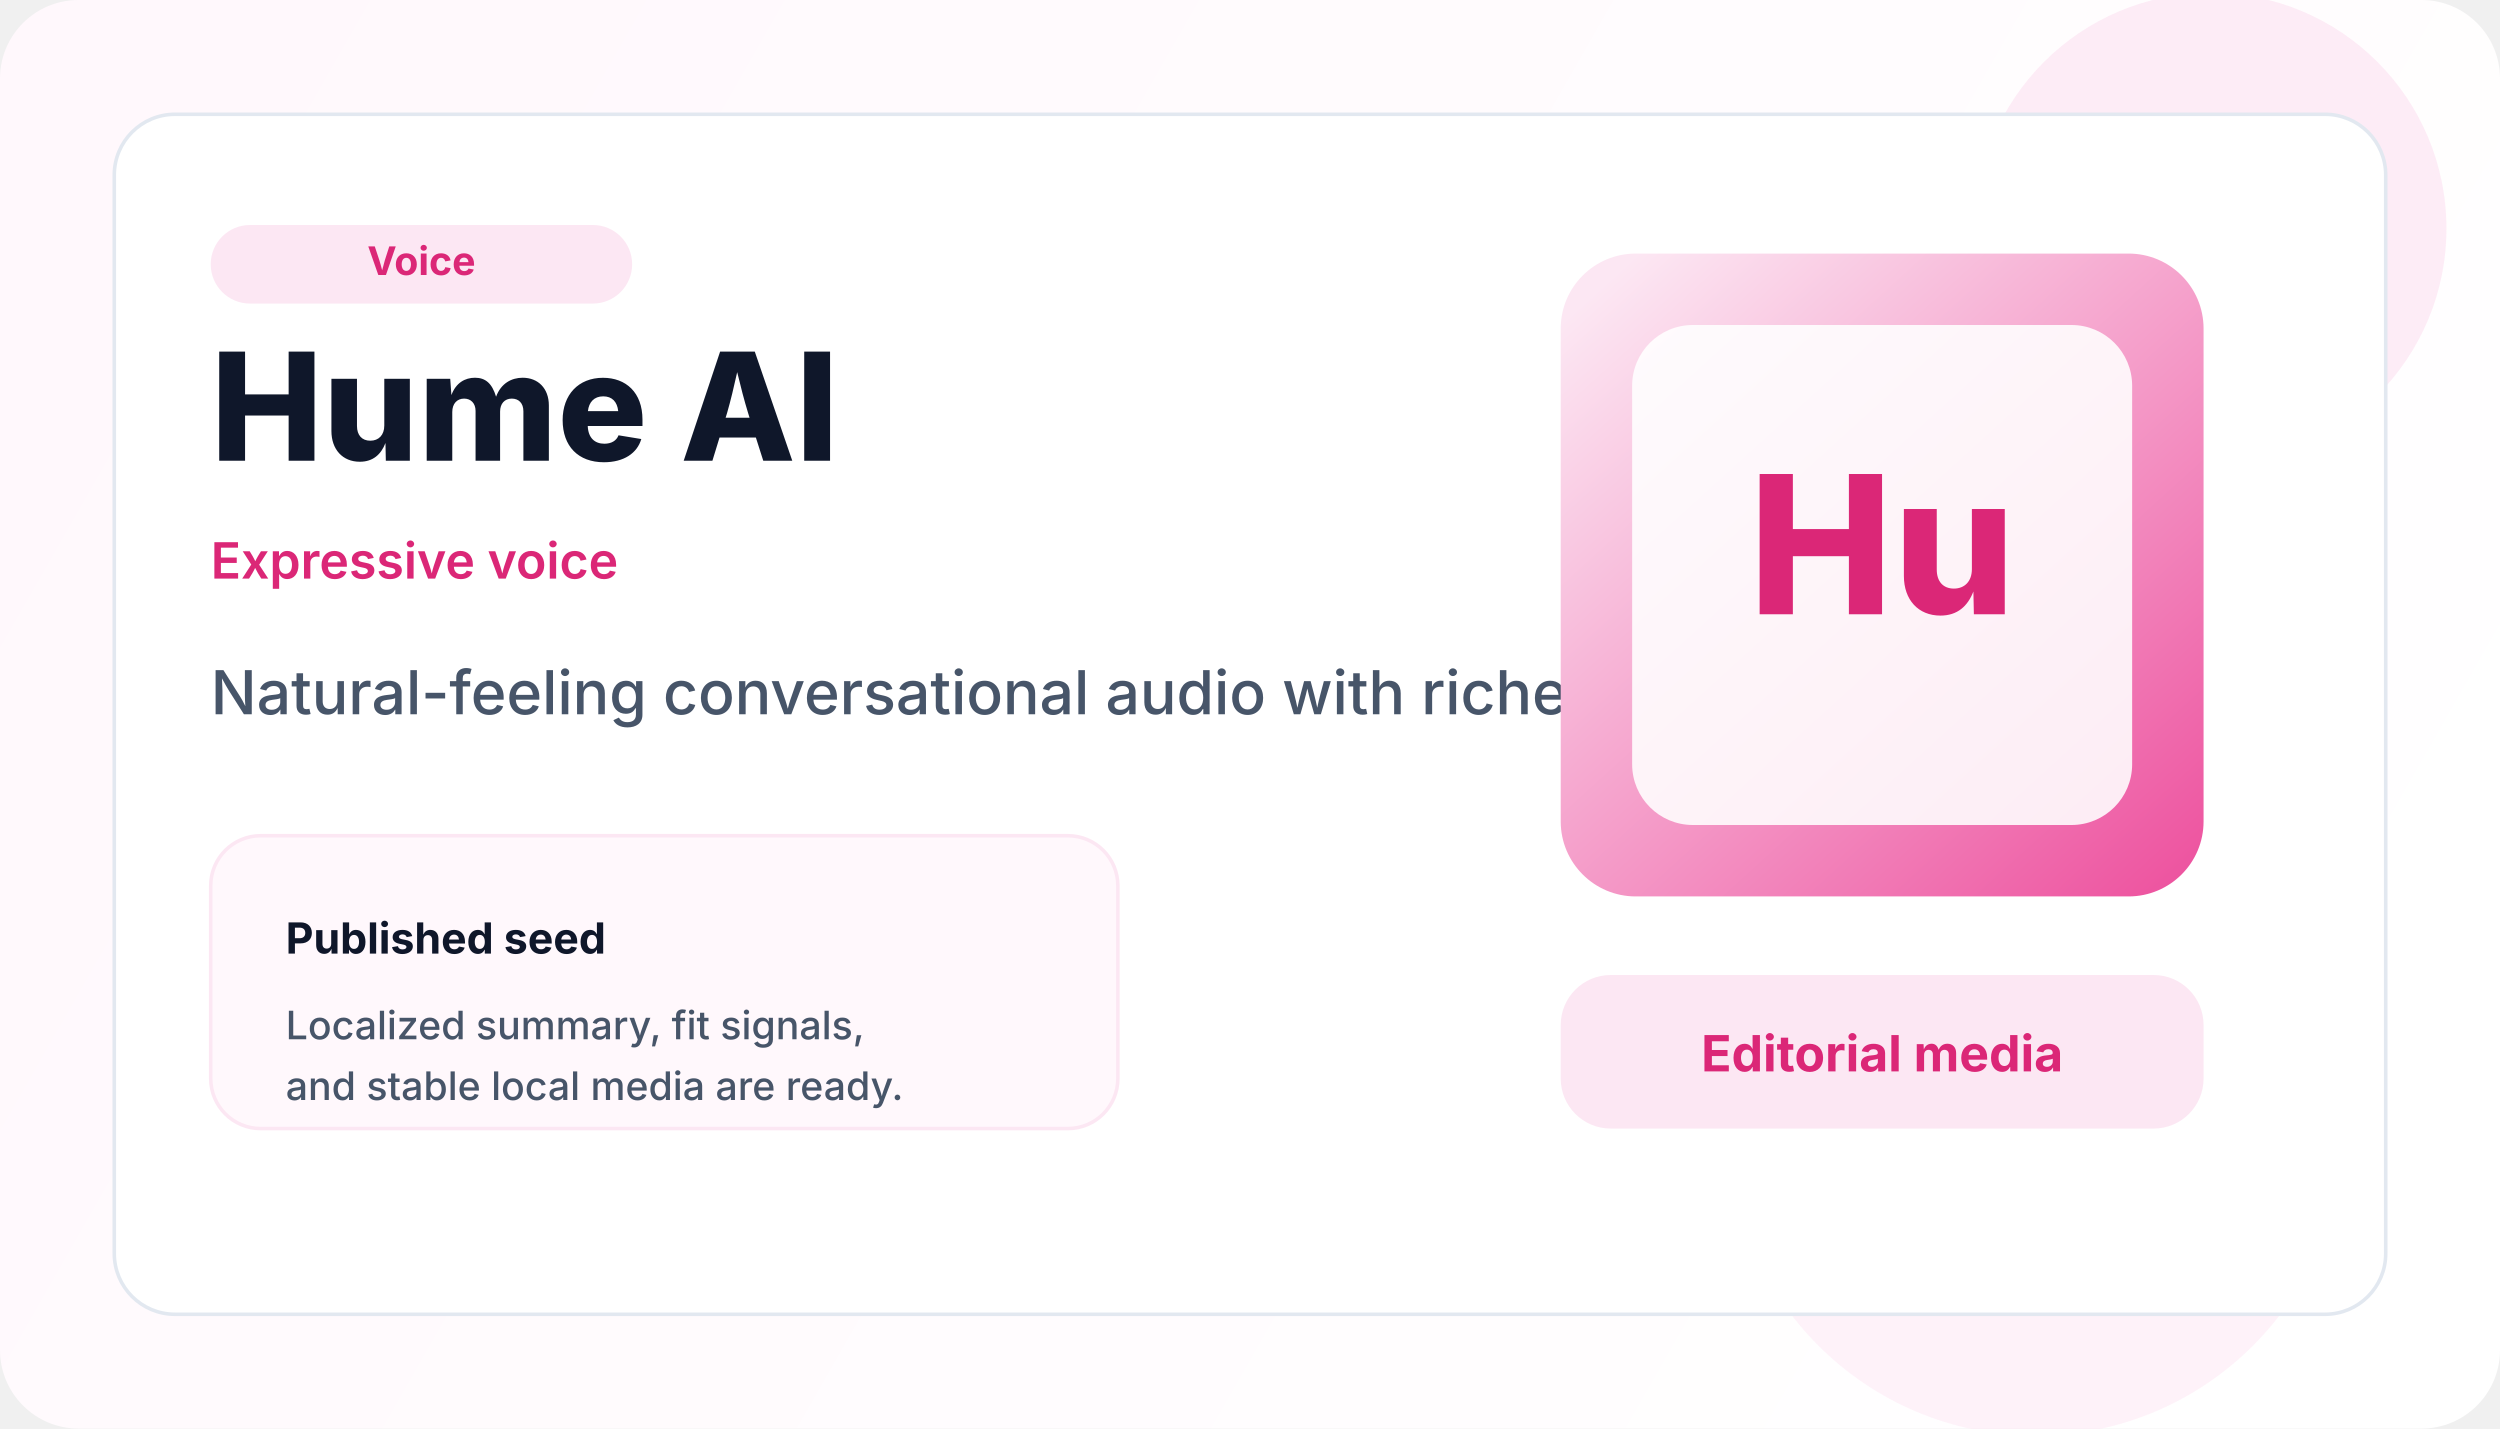
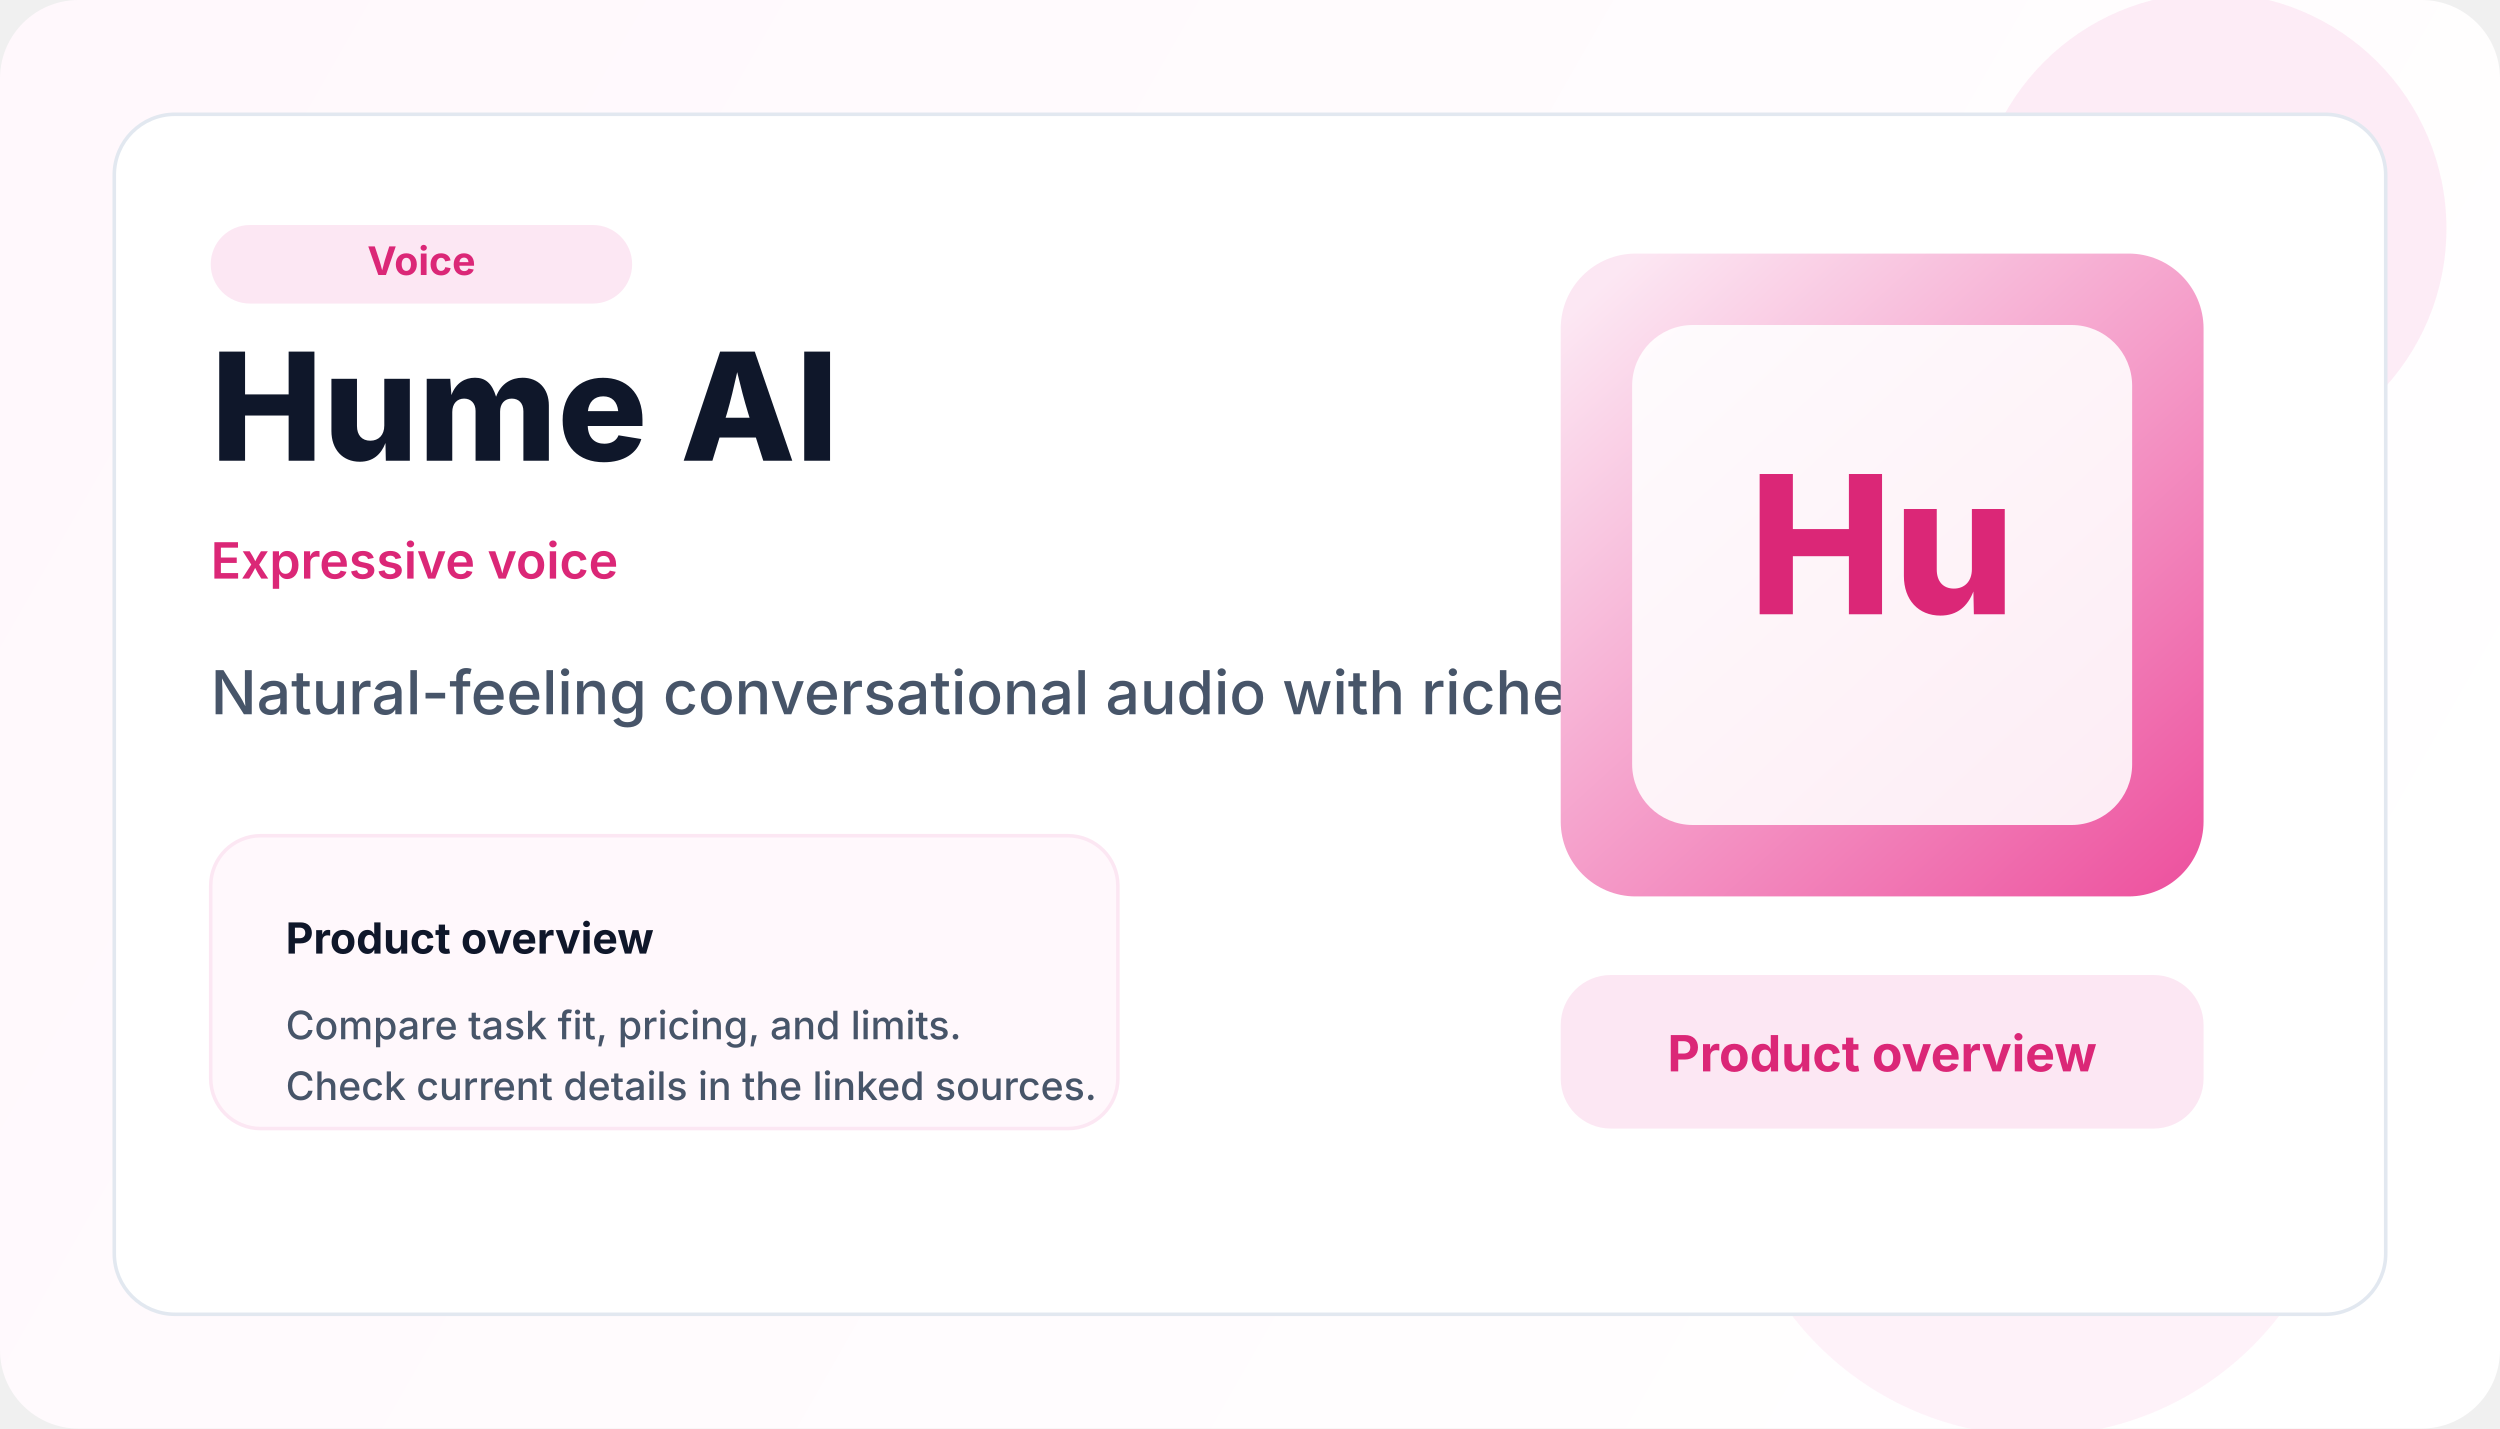
<svg xmlns="http://www.w3.org/2000/svg" width="1400" height="800" viewBox="0 0 1400 800" fill="none">
  <defs>
    <linearGradient id="canvas-hume" x1="64" y1="48" x2="1288" y2="748" gradientUnits="userSpaceOnUse">
      <stop stop-color="#fff8fc" />
      <stop offset="1" stop-color="#ffffff" />
    </linearGradient>
    <linearGradient id="panel-hume" x1="910" y1="148" x2="1248" y2="520" gradientUnits="userSpaceOnUse">
      <stop stop-color="#fce7f3" />
      <stop offset="1" stop-color="#ec4899" />
    </linearGradient>
  </defs>
  <rect width="1400" height="800" rx="44" fill="url(#canvas-hume)" />
  <circle cx="1238" cy="128" r="132" fill="#fce7f3" fill-opacity="0.78" />
  <circle cx="1140" cy="632" r="172" fill="#fce7f3" fill-opacity="0.55" />
  <rect x="64" y="64" width="1272" height="672" rx="34" fill="white" stroke="#e2e8f0" stroke-width="2" />
  <rect x="118" y="126" width="236" height="44" rx="22" fill="#fce7f3" />
  <text x="236" y="154" text-anchor="middle" font-family="Inter, Arial, sans-serif" font-size="22" font-weight="700" fill="#db2777">Voice</text>
  <text x="118" y="258" font-family="Inter, Arial, sans-serif" font-size="84" font-weight="800" fill="#0f172a">Hume AI</text>
  <text x="118" y="324" font-family="Inter, Arial, sans-serif" font-size="28" font-weight="600" fill="#db2777">Expressive voice</text>
  <text x="118" y="400" font-family="Inter, Arial, sans-serif" font-size="34" font-weight="500" fill="#475569">Natural-feeling conversational audio with richer tone and nuance</text>
  <rect x="118" y="468" width="508" height="164" rx="28" fill="#fff8fc" stroke="#fce7f3" stroke-width="2" />
-   <text x="160" y="534" font-family="Inter, Arial, sans-serif" font-size="24" font-weight="700" fill="#0f172a">Published seed</text>
-   <text x="160" y="582" font-family="Inter, Arial, sans-serif" font-size="22" font-weight="500" fill="#475569">Localized summary, fit signals,</text>
-   <text x="160" y="616" font-family="Inter, Arial, sans-serif" font-size="22" font-weight="500" fill="#475569">and stable local media are ready.</text>
+   <text x="160" y="534" font-family="Inter, Arial, sans-serif" font-size="24" font-weight="700" fill="#0f172a">Product overview</text>
+   <text x="160" y="582" font-family="Inter, Arial, sans-serif" font-size="22" font-weight="500" fill="#475569">Compare task fit, pricing, and limits.</text>
+   <text x="160" y="616" font-family="Inter, Arial, sans-serif" font-size="22" font-weight="500" fill="#475569">Check current details in the linked sources.</text>
  <rect x="874" y="142" width="360" height="360" rx="42" fill="url(#panel-hume)" />
  <rect x="914" y="182" width="280" height="280" rx="34" fill="rgba(255,255,255,0.88)" />
  <text x="1054" y="344" text-anchor="middle" font-family="Inter, Arial, sans-serif" font-size="108" font-weight="800" fill="#db2777">Hu</text>
  <rect x="874" y="546" width="360" height="86" rx="28" fill="#fce7f3" />
-   <text x="1054" y="600" text-anchor="middle" font-family="Inter, Arial, sans-serif" font-size="28" font-weight="700" fill="#db2777">Editorial media</text>
+   <text x="1054" y="600" text-anchor="middle" font-family="Inter, Arial, sans-serif" font-size="28" font-weight="700" fill="#db2777">Product overview</text>
</svg>
